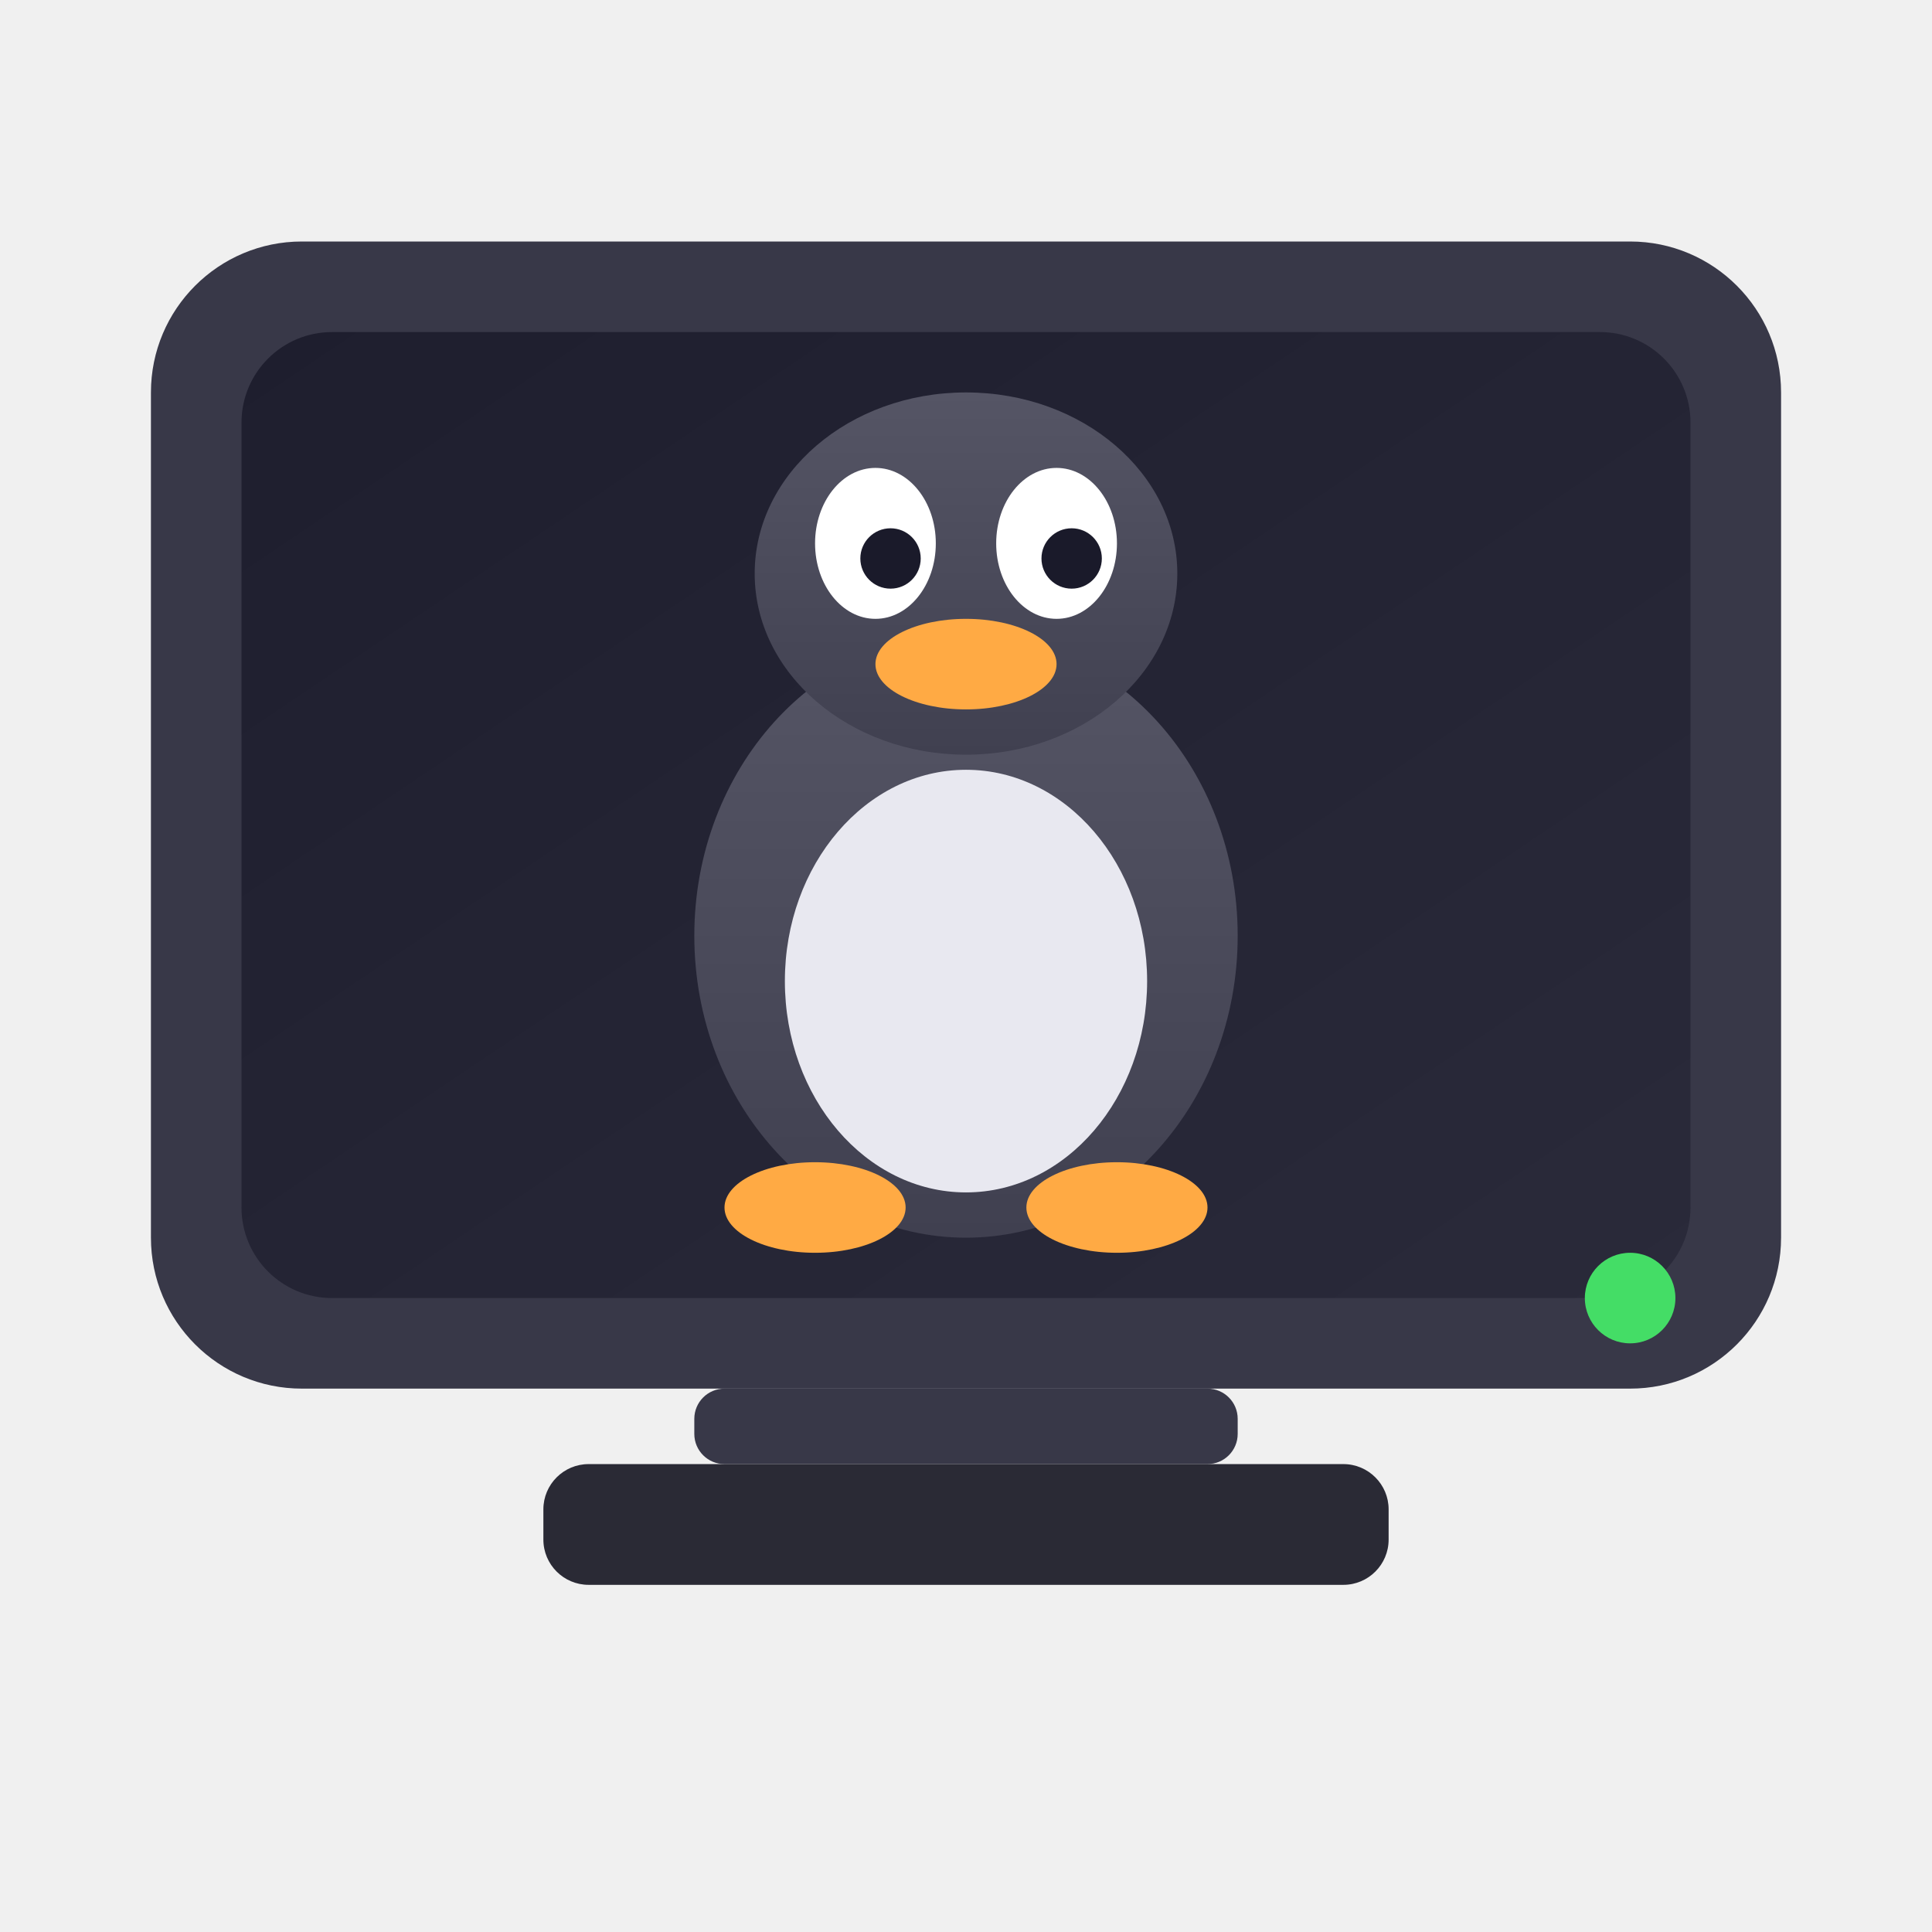
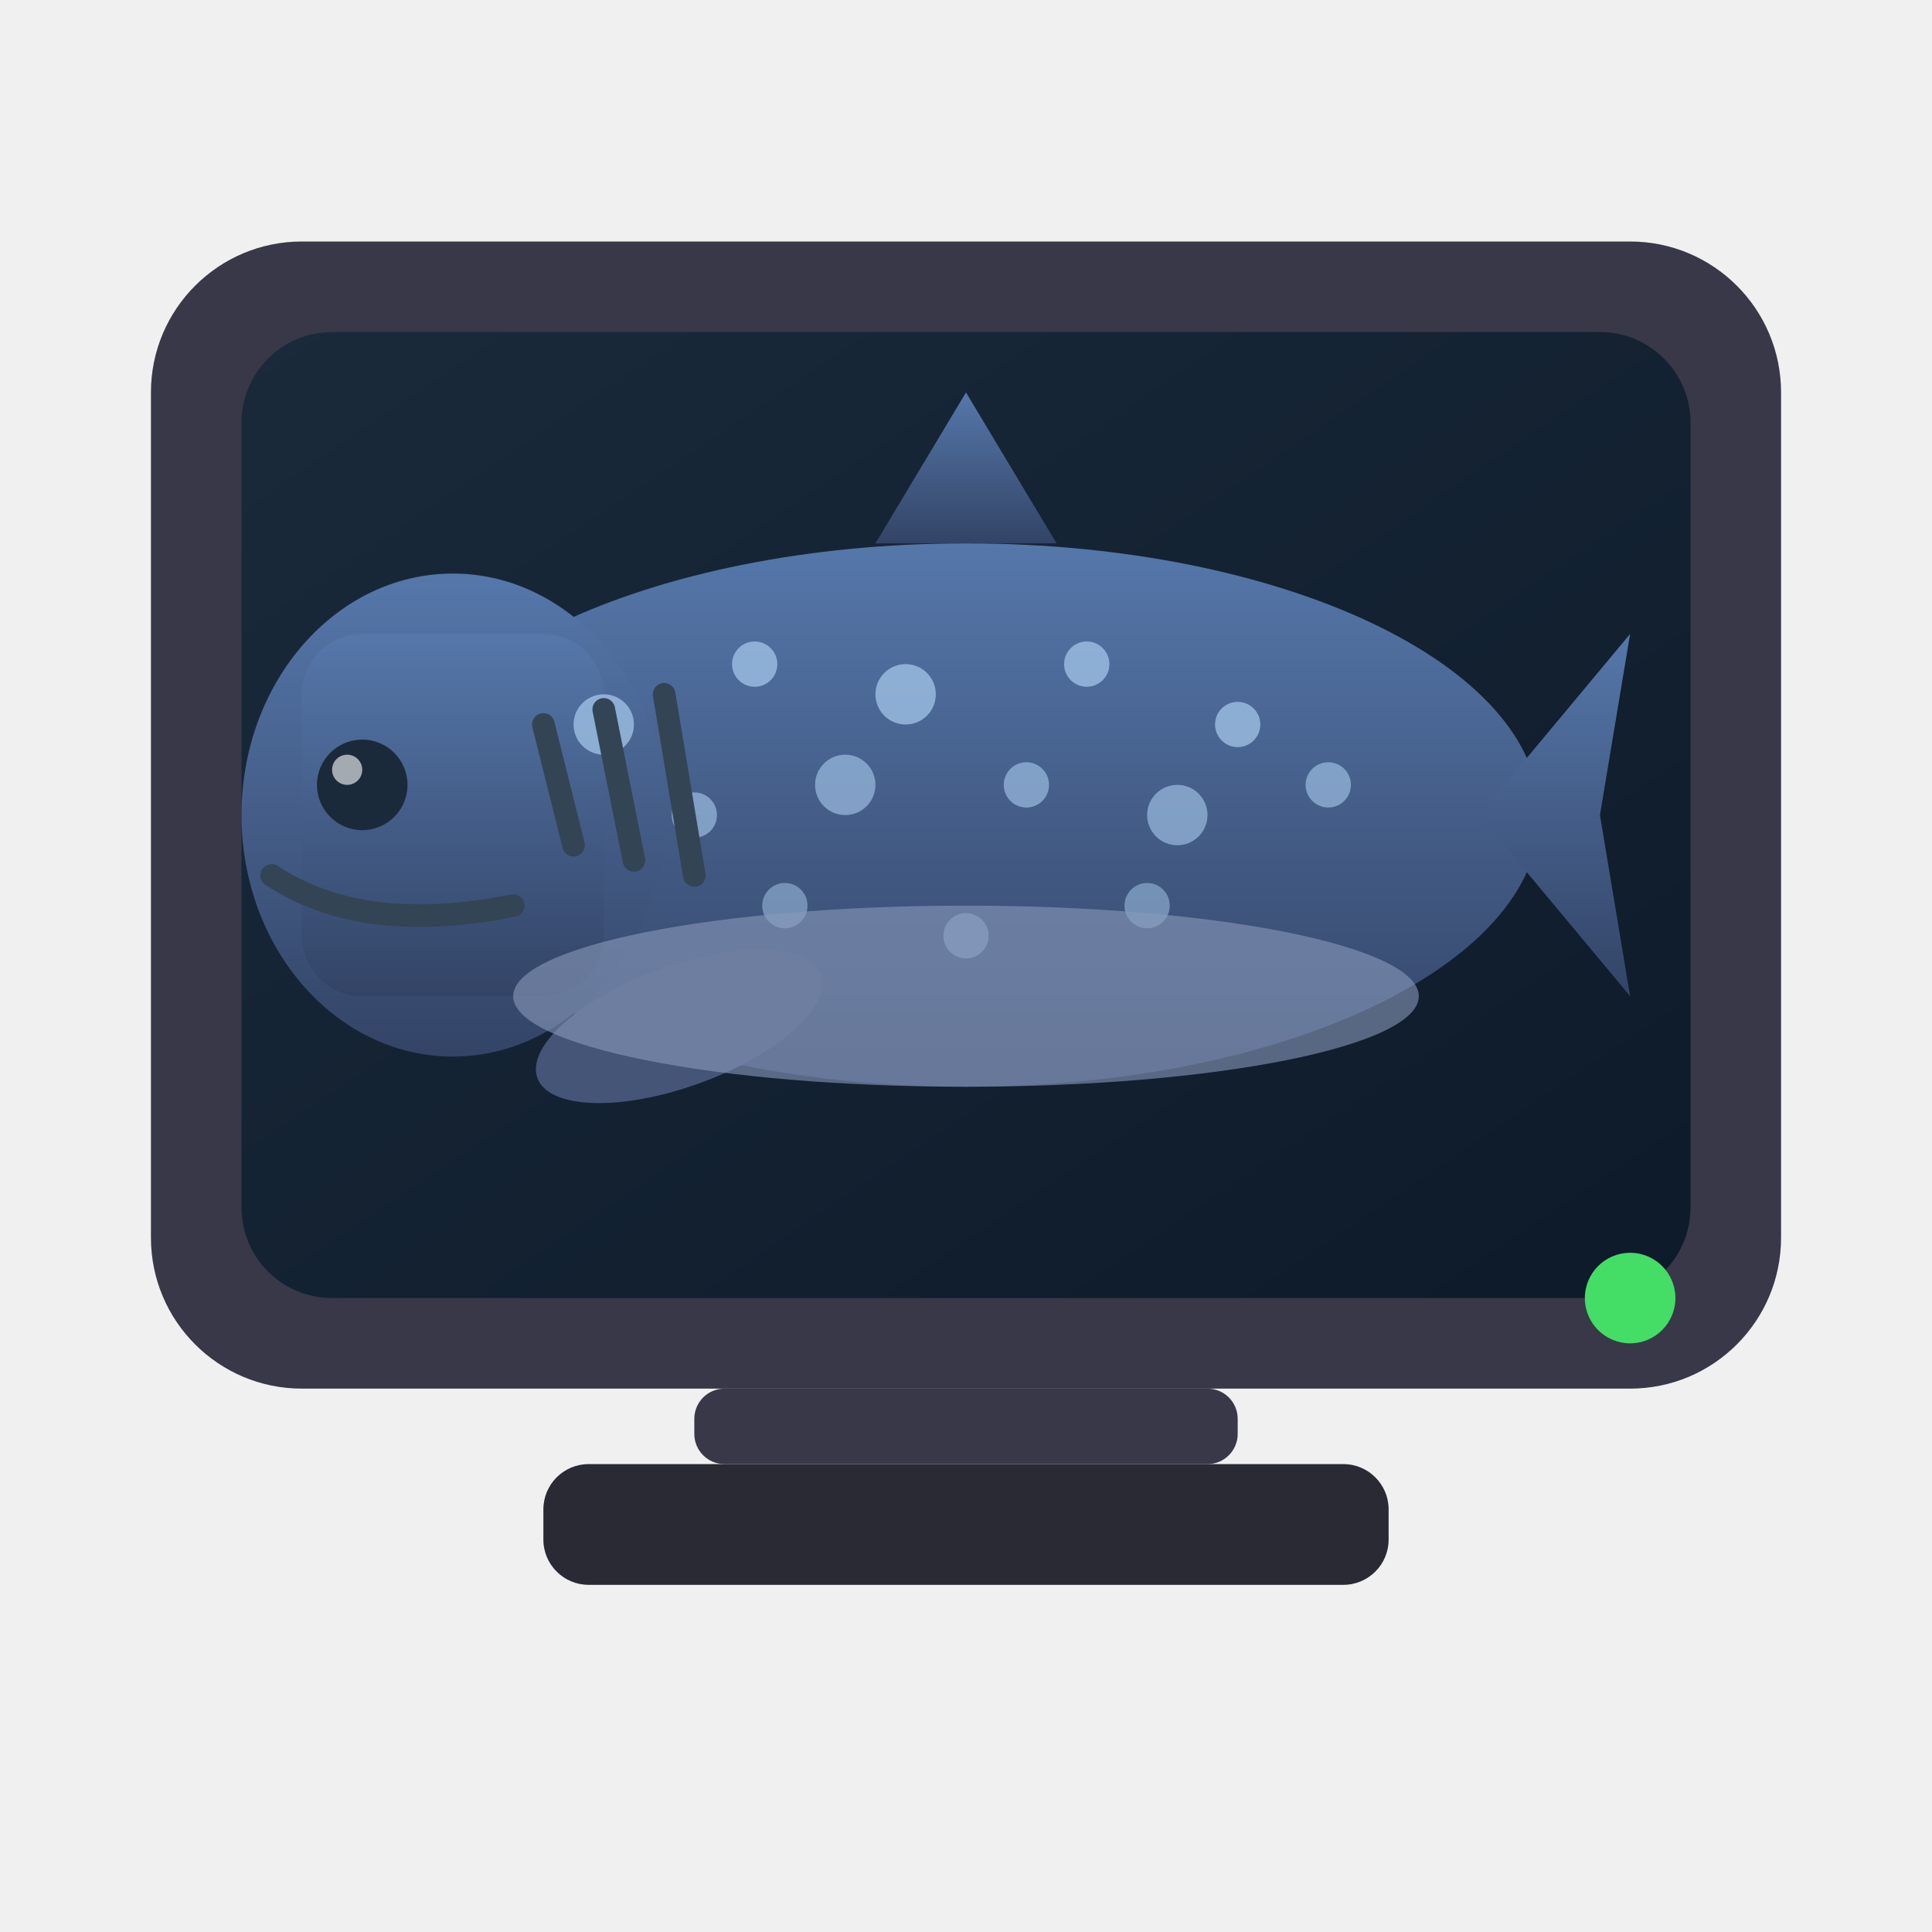
<svg xmlns="http://www.w3.org/2000/svg" width="128" height="128" viewBox="0 0 128 128">
  <defs>
    <linearGradient id="screenGrad" x1="0%" y1="0%" x2="100%" y2="100%">
-       <stop offset="0%" style="stop-color:#1e1e2e;stop-opacity:1" />
-       <stop offset="100%" style="stop-color:#2a2a3a;stop-opacity:1" />
+       <stop offset="0%" style="stop-color:#1a2a3a;stop-opacity:1" />
+       <stop offset="100%" style="stop-color:#0d1a2a;stop-opacity:1" />
    </linearGradient>
-     <linearGradient id="tuxGrad" x1="0%" y1="0%" x2="0%" y2="100%">
-       <stop offset="0%" style="stop-color:#555565;stop-opacity:1" />
-       <stop offset="100%" style="stop-color:#404050;stop-opacity:1" />
+     <linearGradient id="whaleGrad" x1="0%" y1="0%" x2="0%" y2="100%">
+       <stop offset="0%" style="stop-color:#5577aa;stop-opacity:1" />
+       <stop offset="100%" style="stop-color:#334466;stop-opacity:1" />
    </linearGradient>
  </defs>
  <rect x="10" y="16" width="108" height="76" rx="10" ry="10" fill="#383848" />
  <rect x="16" y="22" width="96" height="64" rx="6" ry="6" fill="url(#screenGrad)" />
-   <ellipse cx="64" cy="62" rx="18" ry="20" fill="url(#tuxGrad)" />
-   <ellipse cx="64" cy="65" rx="12" ry="14" fill="#e8e8f0" />
-   <ellipse cx="64" cy="38" rx="14" ry="12" fill="url(#tuxGrad)" />
-   <ellipse cx="58" cy="36" rx="4" ry="5" fill="#ffffff" />
-   <ellipse cx="70" cy="36" rx="4" ry="5" fill="#ffffff" />
-   <circle cx="59" cy="37" r="2" fill="#1a1a2a" />
-   <circle cx="71" cy="37" r="2" fill="#1a1a2a" />
-   <ellipse cx="64" cy="44" rx="6" ry="3" fill="#ffaa44" />
-   <ellipse cx="54" cy="80" rx="6" ry="3" fill="#ffaa44" />
-   <ellipse cx="74" cy="80" rx="6" ry="3" fill="#ffaa44" />
+   <ellipse cx="64" cy="54" rx="38" ry="18" fill="url(#whaleGrad)" />
+   <ellipse cx="30" cy="54" rx="14" ry="16" fill="url(#whaleGrad)" />
+   <rect x="20" y="42" width="20" height="24" rx="4" fill="url(#whaleGrad)" />
+   <path d="M98,54 L108,42 L106,54 L108,66 Z" fill="url(#whaleGrad)" />
+   <path d="M58,36 L64,26 L70,36 Z" fill="url(#whaleGrad)" />
+   <ellipse cx="45" cy="68" rx="10" ry="4" fill="#445577" transform="rotate(-20 45 68)" />
+   <circle cx="40" cy="48" r="2" fill="#aaccee" opacity="0.7" />
+   <circle cx="50" cy="44" r="1.5" fill="#aaccee" opacity="0.7" />
+   <circle cx="60" cy="46" r="2" fill="#aaccee" opacity="0.7" />
+   <circle cx="72" cy="44" r="1.5" fill="#aaccee" opacity="0.7" />
+   <circle cx="82" cy="48" r="1.5" fill="#aaccee" opacity="0.7" />
+   <circle cx="46" cy="54" r="1.5" fill="#aaccee" opacity="0.6" />
+   <circle cx="56" cy="52" r="2" fill="#aaccee" opacity="0.6" />
+   <circle cx="68" cy="52" r="1.5" fill="#aaccee" opacity="0.6" />
+   <circle cx="78" cy="54" r="2" fill="#aaccee" opacity="0.6" />
+   <circle cx="88" cy="52" r="1.5" fill="#aaccee" opacity="0.6" />
+   <circle cx="52" cy="60" r="1.5" fill="#aaccee" opacity="0.5" />
+   <circle cx="64" cy="62" r="1.5" fill="#aaccee" opacity="0.5" />
+   <circle cx="76" cy="60" r="1.5" fill="#aaccee" opacity="0.5" />
+   <ellipse cx="64" cy="66" rx="30" ry="6" fill="#8899bb" opacity="0.6" />
+   <line x1="36" y1="48" x2="38" y2="56" stroke="#334455" stroke-width="1.5" stroke-linecap="round" />
+   <line x1="40" y1="47" x2="42" y2="57" stroke="#334455" stroke-width="1.5" stroke-linecap="round" />
+   <line x1="44" y1="46" x2="46" y2="58" stroke="#334455" stroke-width="1.5" stroke-linecap="round" />
+   <circle cx="24" cy="52" r="3" fill="#1a2a3a" />
+   <circle cx="23" cy="51" r="1" fill="#ffffff" opacity="0.6" />
+   <path d="M18,58 Q24,62 34,60" stroke="#334455" stroke-width="1.5" fill="none" stroke-linecap="round" />
  <rect x="46" y="92" width="36" height="5" rx="2" ry="2" fill="#383848" />
  <rect x="36" y="97" width="56" height="8" rx="3" ry="3" fill="#2a2a35" />
  <circle cx="108" cy="86" r="3" fill="#44dd66" />
</svg>
